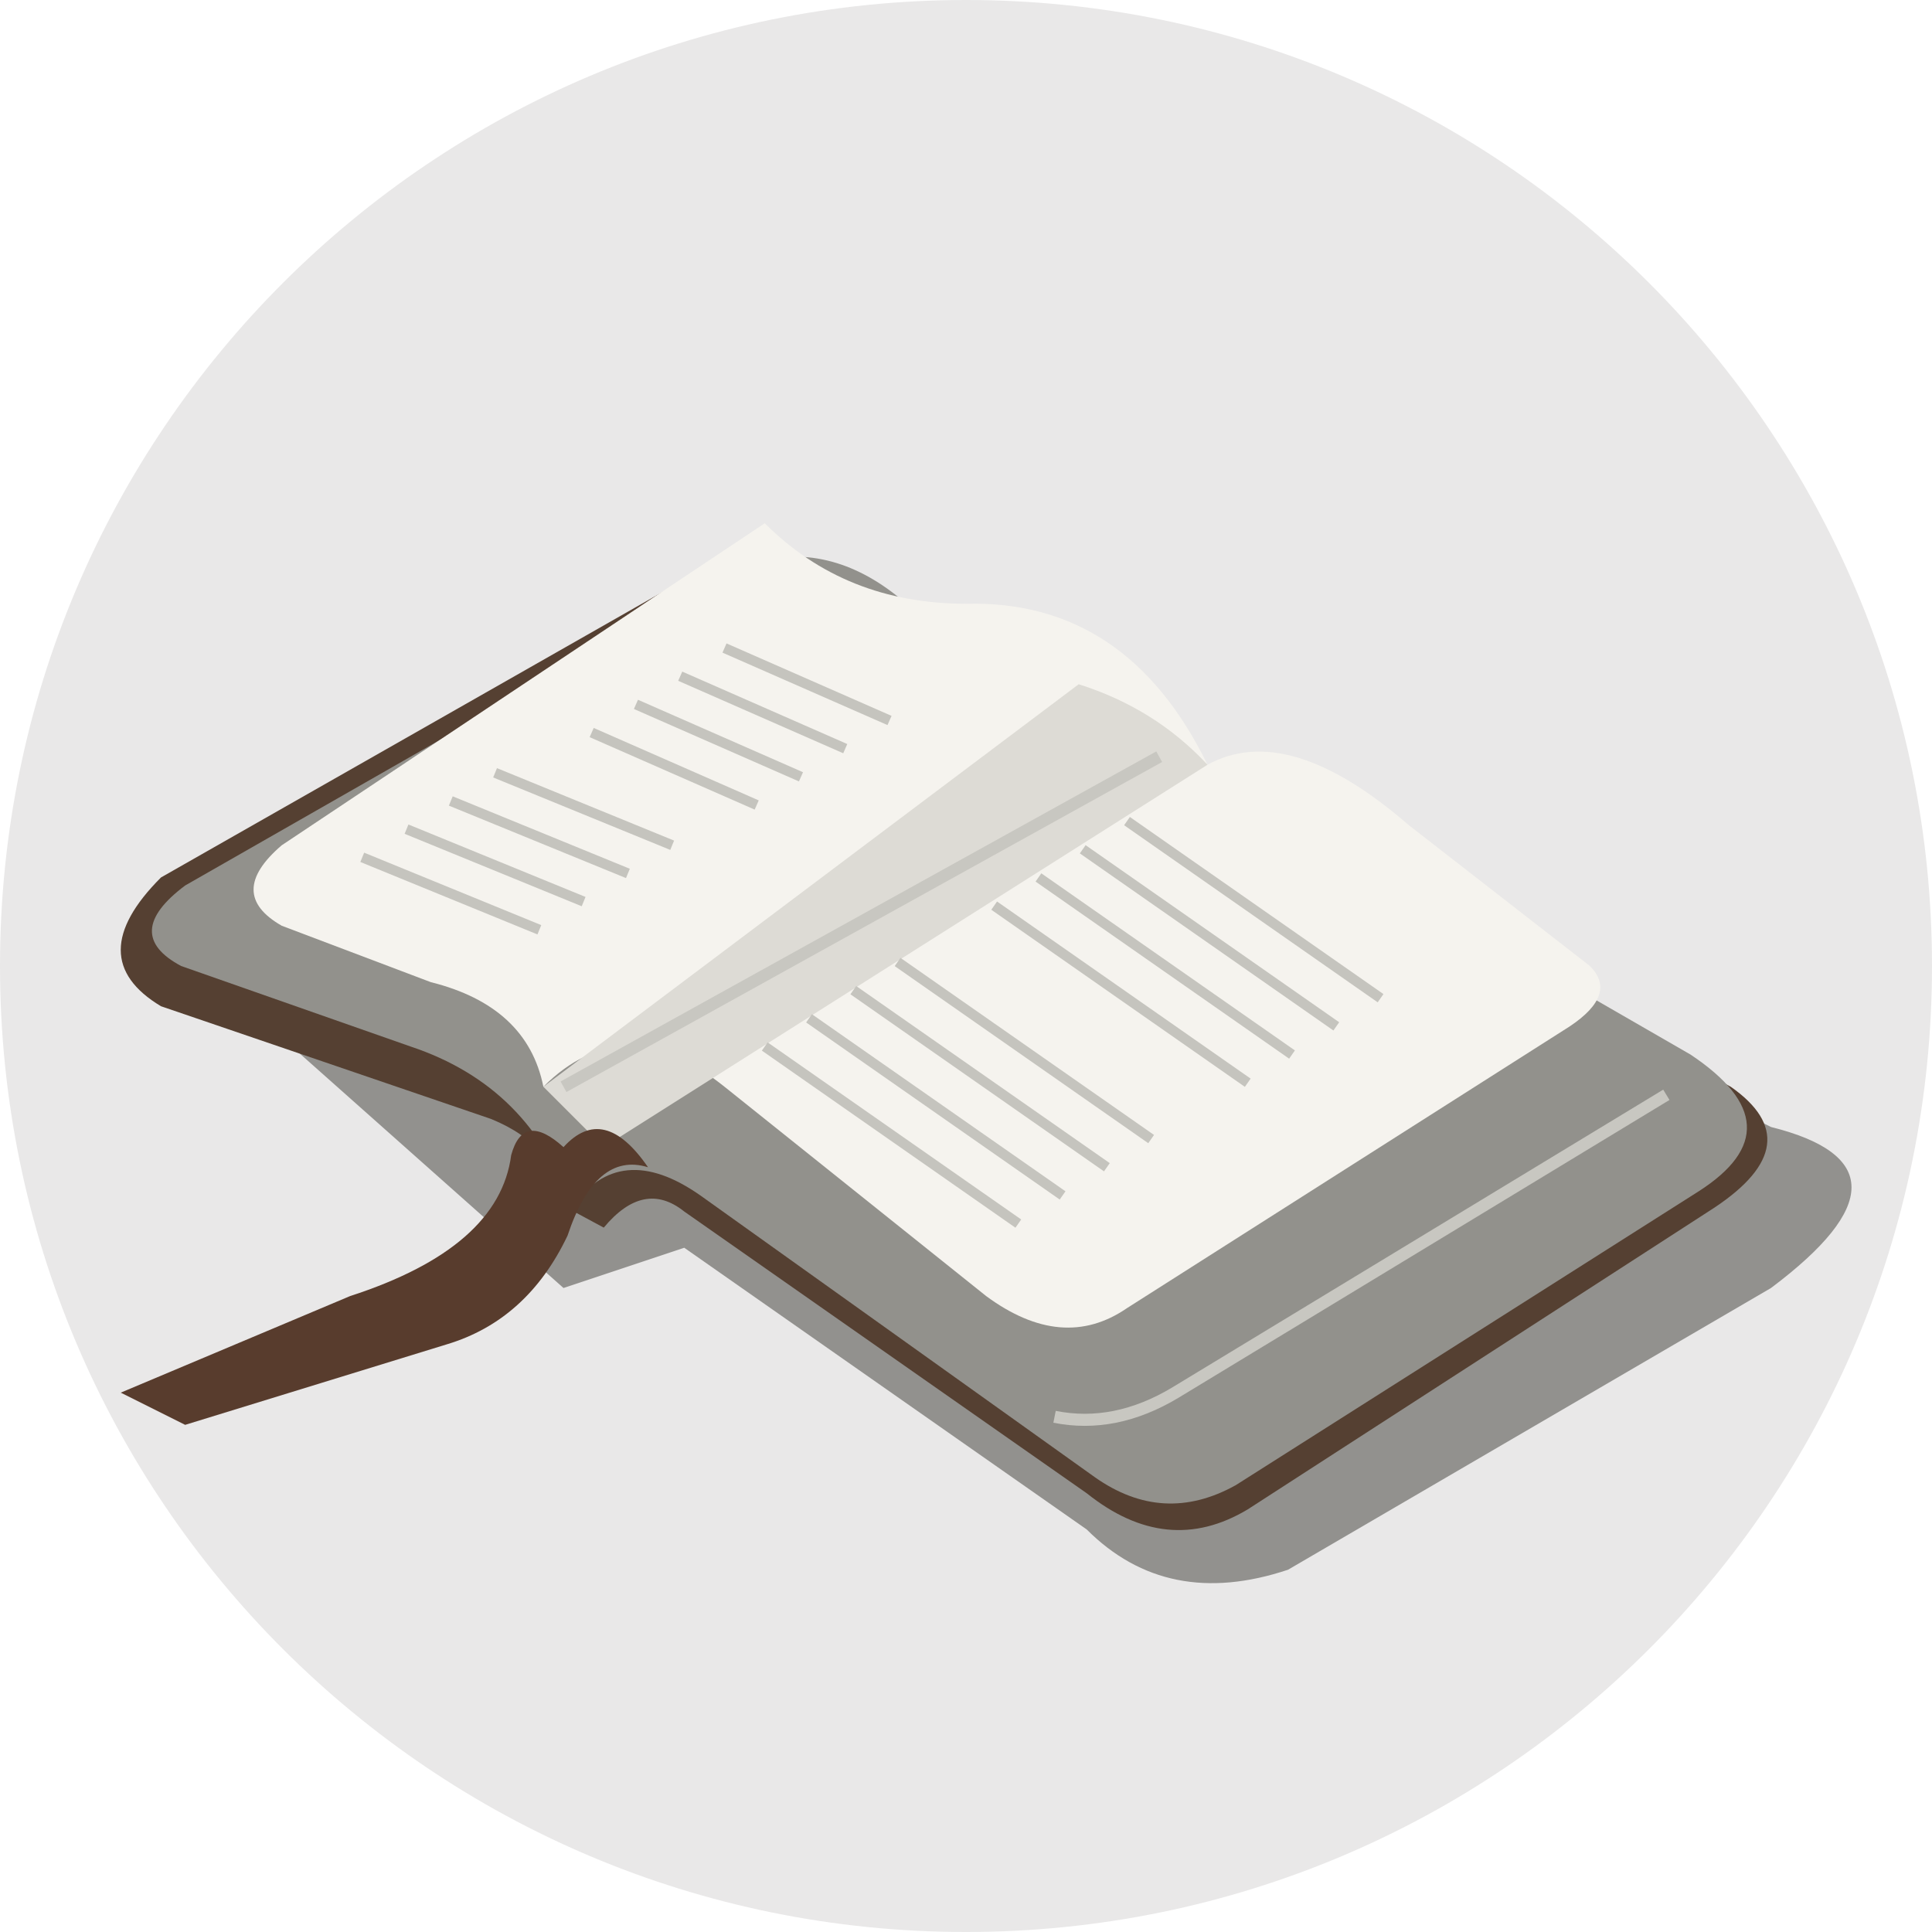
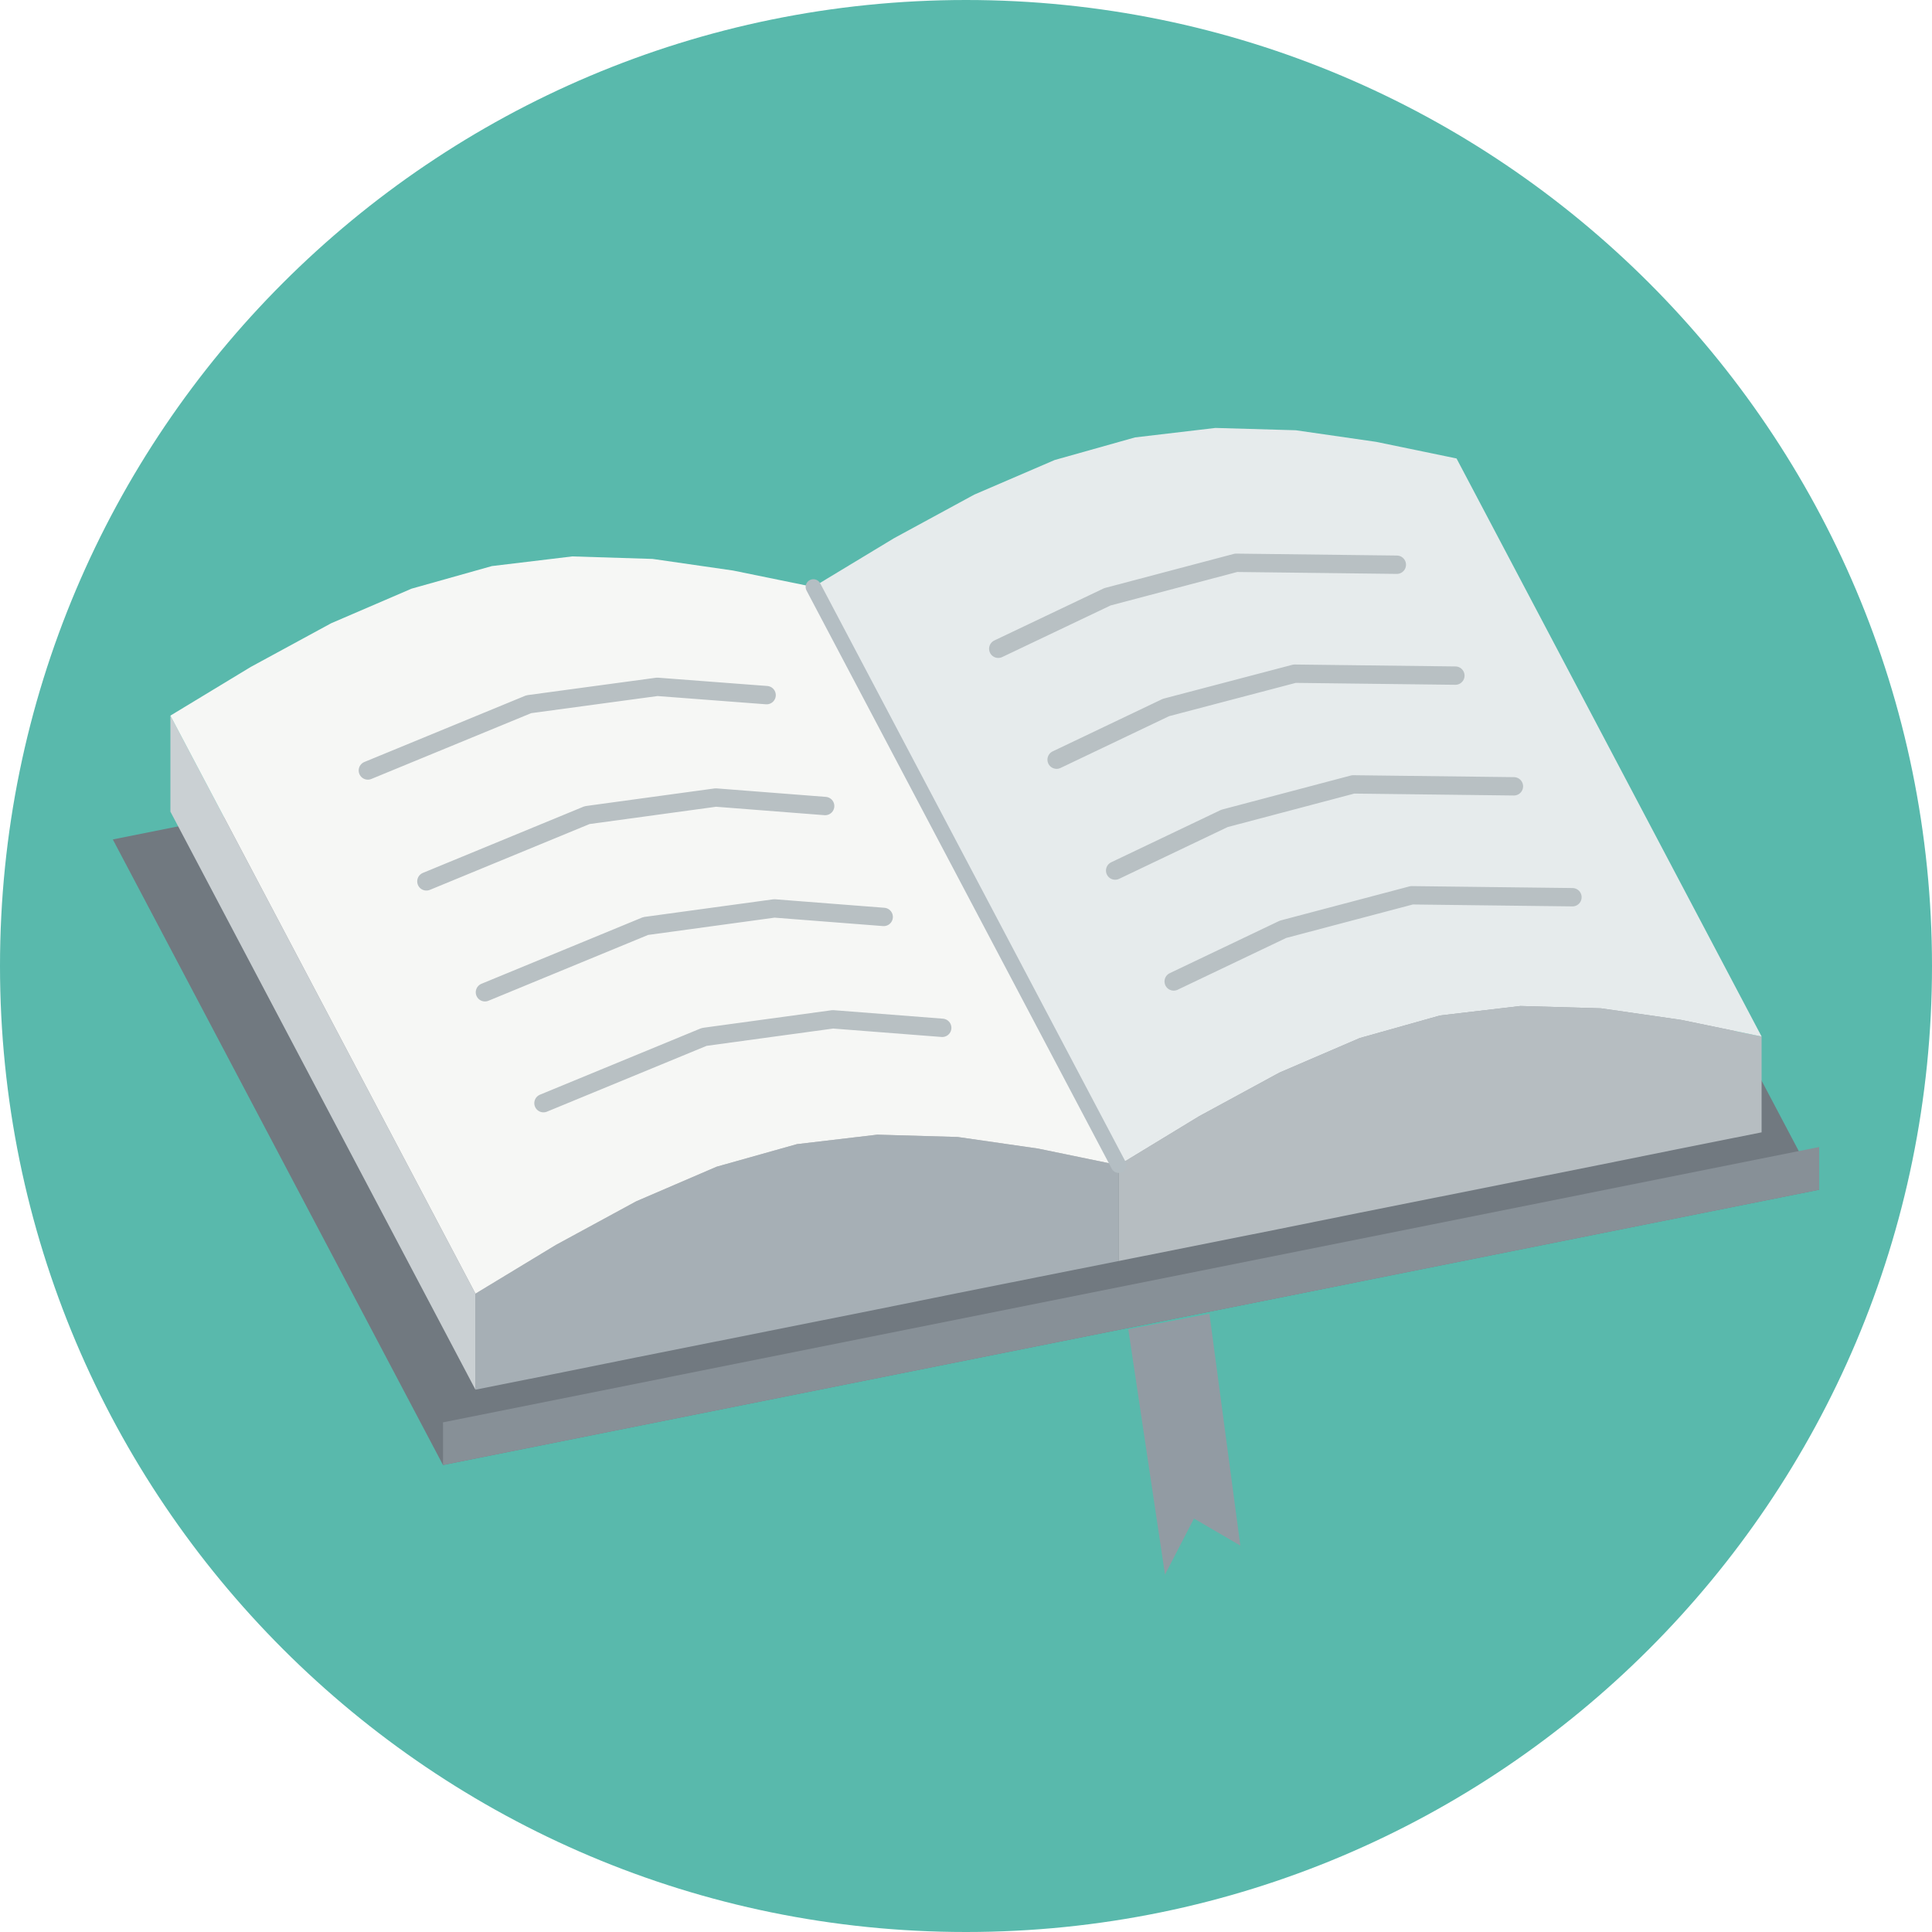
- <svg xmlns="http://www.w3.org/2000/svg" width="48" height="48" viewBox="0 0 48 48" fill="none">
+ <svg xmlns="http://www.w3.org/2000/svg" width="48" height="48" viewBox="0 0 100 100">
  <defs>
-     <clipPath id="clip">
-       <circle cx="24" cy="24" r="24" />
+     <clipPath id="a">
+       <circle cx="50" cy="50" r="50" />
    </clipPath>
  </defs>
-   <g clip-path="url(#clip)">
-     <path fill="#E9E8E8" d="M0 0h48v48H0z" />
-     <path fill="#92918E" d="m5 24 13-9 26 13q4 1 0 4L32 39q-3 1-5-1L17 31l-3 1z" />
-     <path fill="#554032" d="M4 21.8 17 14.4q2-.7 4 .8L43 27q2 1.4-.4 3L31 37.5q-2 1.2-4-.4l-10-7q-1-.8-2 .4l-1.3-.7q.2-1.3-1.5-2L4 25q-2-1.2 0-3.2Z" />
-     <path fill="#92918C" d="m4.6 22 14-8q2-.6 3.8.9L42 26.2q2.7 1.8.2 3.4l-11.5 7.3q-1.8 1-3.5-.2l-9.8-7q-2-1.4-3.2.3-1-3-4-4L4.5 24q-1.5-.8.1-2Z" />
-     <path fill="#F5F3EE" d="m7 21 12-8q2 2 5 2 4-.1 6 4 2-1.1 5 1.5L39.5 24q.7.7-.5 1.5l-11 7q-1.6 1.1-3.5-.3L18 27q-2.5-2-4.5 0-.4-2-2.8-2.6L7 23q-1.4-.8 0-2Z" />
-     <path fill="#DDDBD5" d="M26.8 17q1.9.6 3.2 2L15 28.5 13.5 27Z" />
-     <path d="m14 27 14.8-8.2M26.2 35.2q1.5.3 3-.6l12.2-7.4" stroke="#C8C7C1" stroke-width=".3" />
-     <path d="m9 21.3 4.4 1.8m-3.3-2.5 4.4 1.8m-3.3-2.5 4.4 1.8m-3.3-2.5 4.4 1.8M18 16.1l4.1 1.8m-5.2-1.1 4.1 1.8m-5.2-1.1 4.1 1.8m-5.2-1.1 4.1 1.8M19 26l6.3 4.4m-5.2-5.1 6.3 4.4m-5.2-5.1 6.3 4.4m-5.2-5.1 6.3 4.4M28 20.4l6.3 4.4m-7.4-3.7 6.3 4.4m-7.4-3.7 6.3 4.4m-7.4-3.7 6.3 4.4" stroke="#C5C4BE" stroke-width=".25" />
-     <path fill="#583C2D" d="M14 28.5q1-1.1 2.1.5-1.3-.4-2 1.7-1 2.1-3 2.7l-6.5 2L3 34.6l5.7-2.4q3.7-1.2 4-3.5.3-1.1 1.3-.2Z" />
+   <g clip-path="url(#a)">
+     <path fill="#59B9AC" d="M0 0h100v100H0z" />
+     <path fill="#717980" d="M5.84 43.45 77.07 29.2l17.09 32.38-71.23 14.25Z" />
+     <path fill="#A6AFB5" d="m57.9 60.31-4.17-.86-4.16-.6-4.16-.12-4.16.49-4.16 1.17-4.16 1.79-4.16 2.26-4.16 2.52v4.97l4.16-.83 4.16-.84 4.16-.83 4.16-.83 4.16-.83 4.16-.84 4.16-.83 4.17-.83Z" />
+     <path fill="#B6BDC1" d="m57.9 60.31 4.16-2.53 4.16-2.26 4.16-1.79 4.16-1.17 4.16-.49 4.16.12 4.16.6 4.16.86v4.96l-4.16.83-4.16.84-4.16.83-4.16.83-4.16.83-4.16.84-4.16.83-4.16.83Z" />
+     <path fill="#CAD0D3" d="m8.82 37.04 15.79 29.92v4.97L8.82 42.01Z" />
+     <path fill="#879097" d="m22.93 75.83 71.23-14.25v-2.21L22.93 73.62Z" />
+     <path fill="#F6F7F5" d="m42.1 30.38-4.16-.85-4.16-.6-4.16-.13-4.16.5-4.16 1.17-4.16 1.79-4.16 2.26-4.16 2.52 15.79 29.92 4.16-2.52 4.16-2.26 4.16-1.79 4.16-1.17 4.16-.49 4.16.12 4.16.6 4.17.86Z" />
+     <path fill="#E6EBEC" d="m42.1 30.38 4.17-2.52 4.16-2.26 4.16-1.79 4.16-1.17 4.16-.49 4.16.12 4.16.6 4.16.86 15.79 29.92-4.16-.86-4.16-.6-4.16-.12-4.16.49-4.16 1.17-4.16 1.79-4.16 2.26-4.16 2.53Z" />
+     <path fill="none" stroke="#B4BEC3" stroke-linecap="round" stroke-linejoin="round" stroke-width=".8" d="m42.1 30.38 15.8 29.93" />
+     <path fill="none" stroke="#B8C0C3" stroke-linecap="round" stroke-linejoin="round" stroke-width=".95" d="m39.68 35.98-5.66-.43-6.65.9-8.33 3.43m23.67 1.84-5.66-.44-6.66.91-8.32 3.43m23.67 1.84-5.66-.44-6.66.91-8.32 3.43m23.67 1.84-5.66-.44-6.66.91-8.32 3.43m23.54-23.52 5.65-2.69 6.66-1.76 8.32.1M54.69 39.32l5.66-2.7 6.66-1.75 8.32.1M57.72 45.06l5.66-2.7 6.66-1.76 8.32.1M60.75 50.8l5.66-2.7 6.66-1.76 8.32.1" />
+     <path fill="#929BA3" d="m58.4 68.8 4.2-.8 1.6 12-2.4-1.4-1.5 2.9Z" />
  </g>
</svg>
